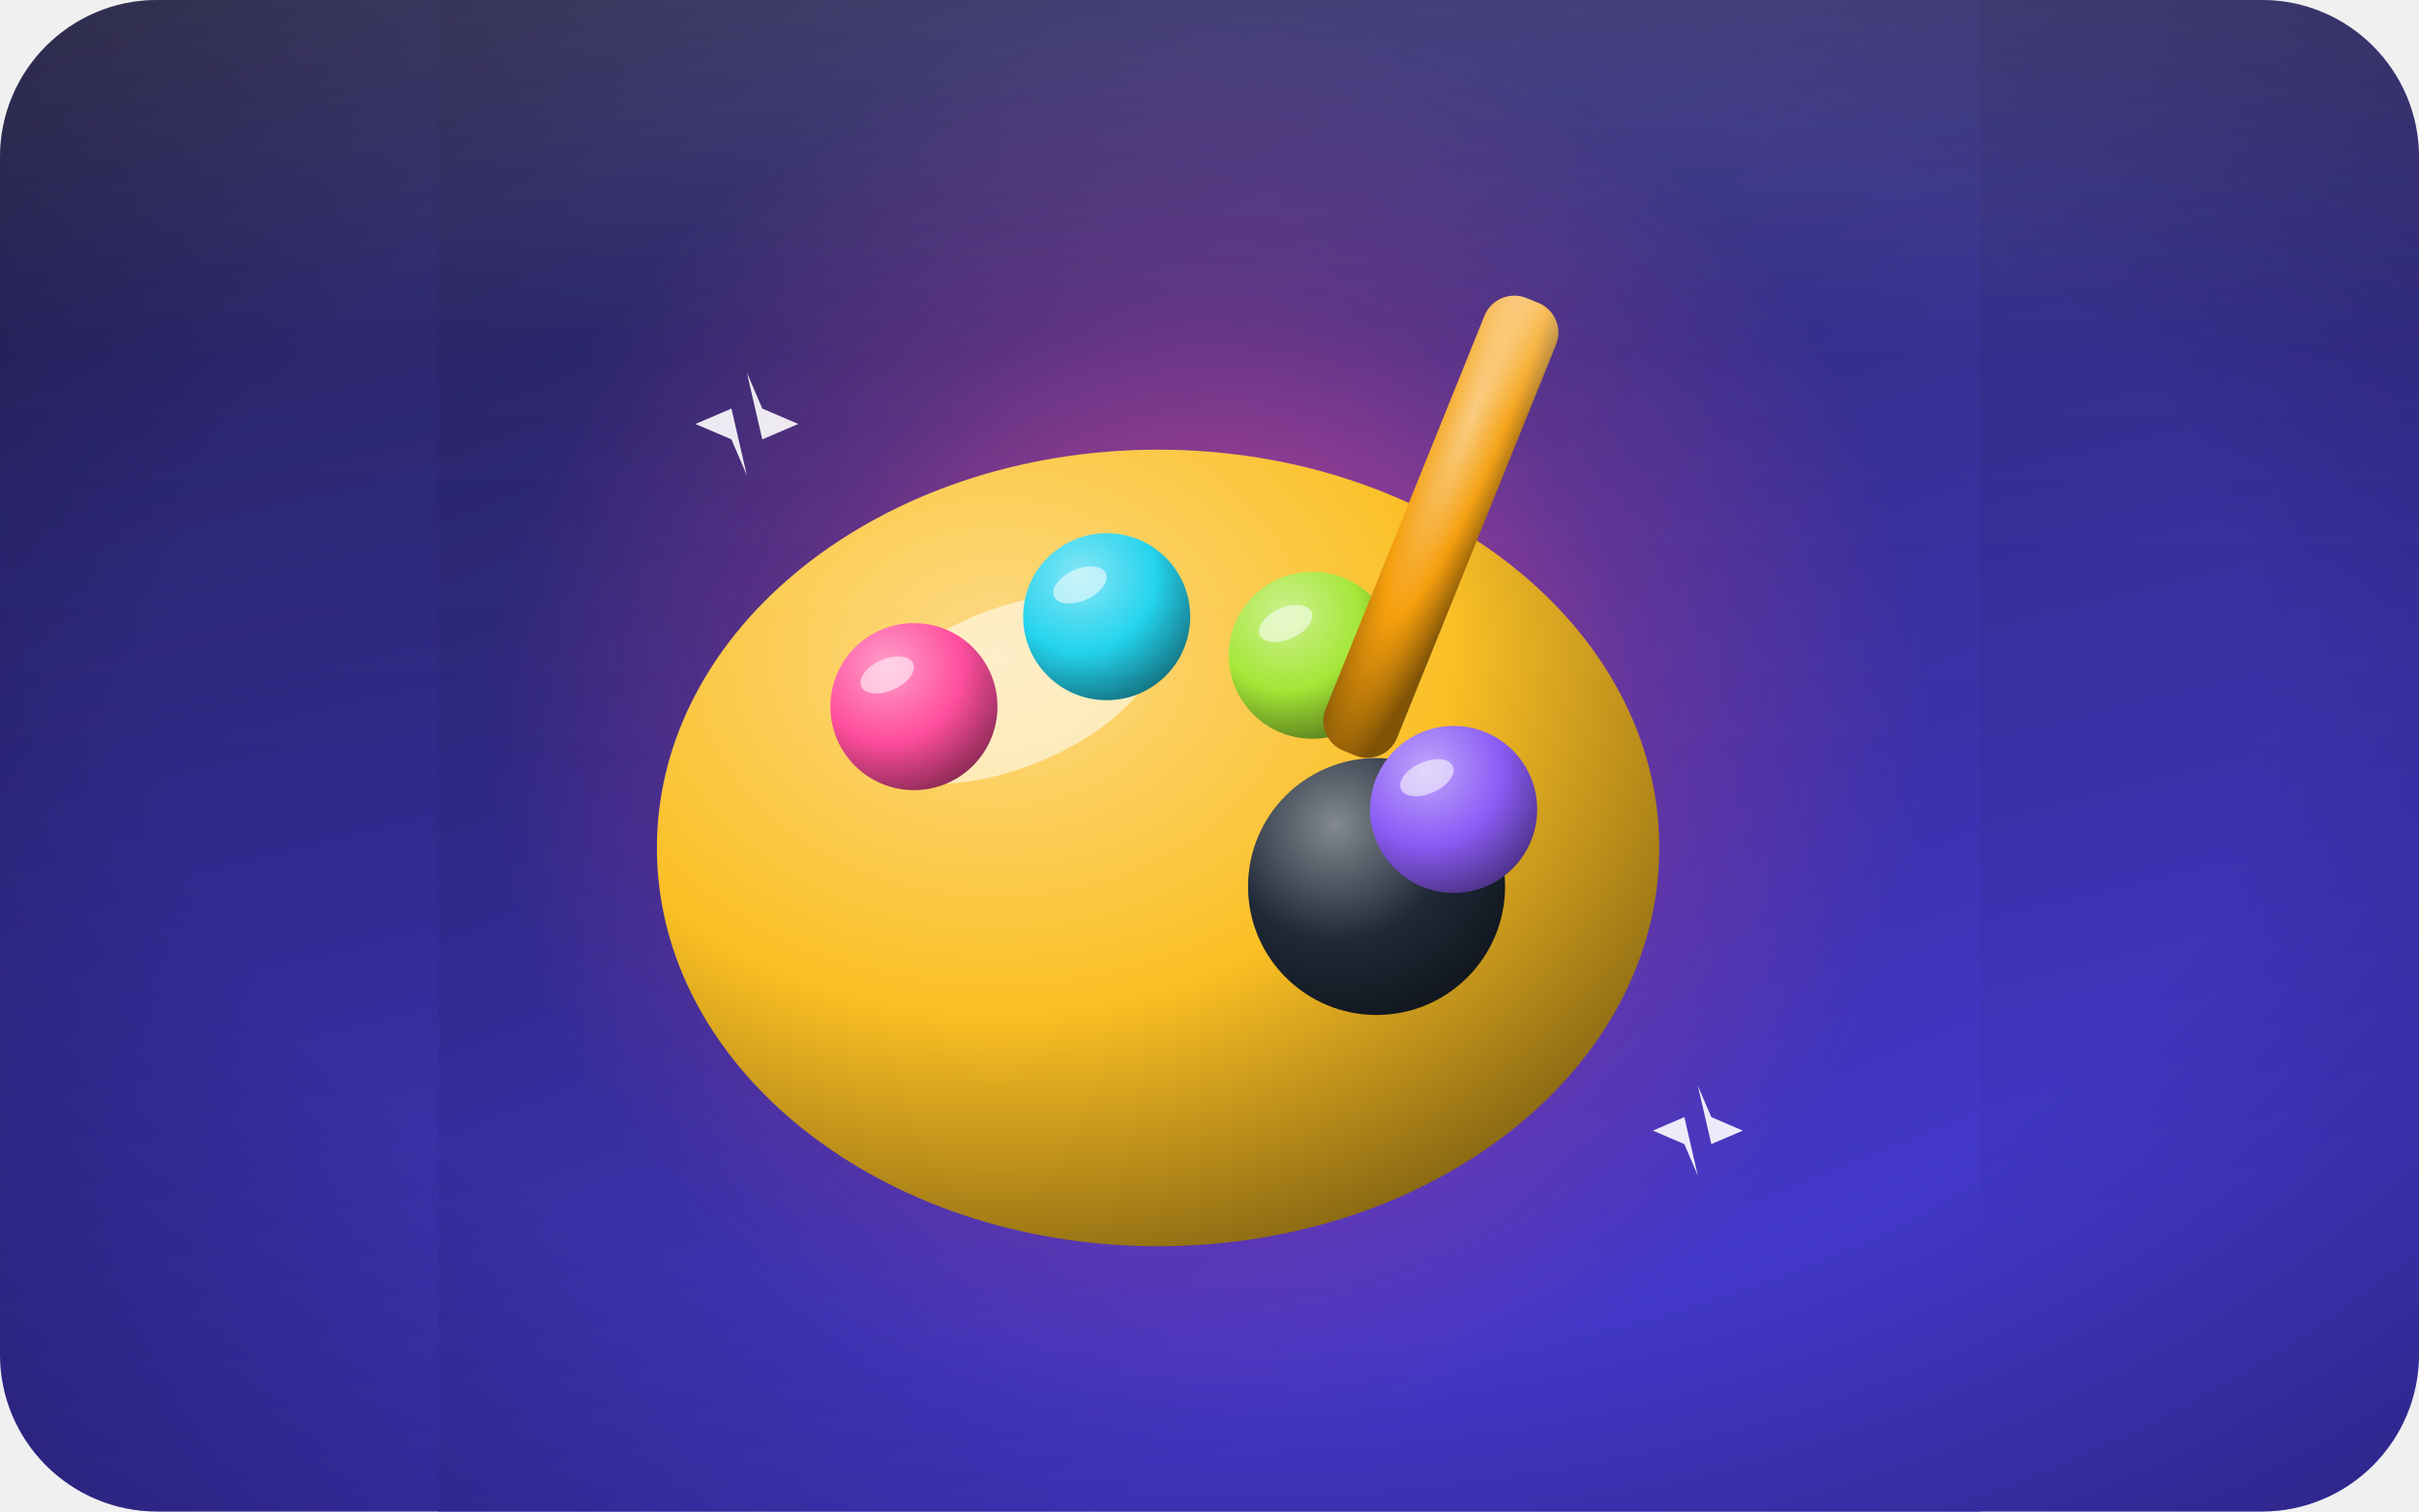
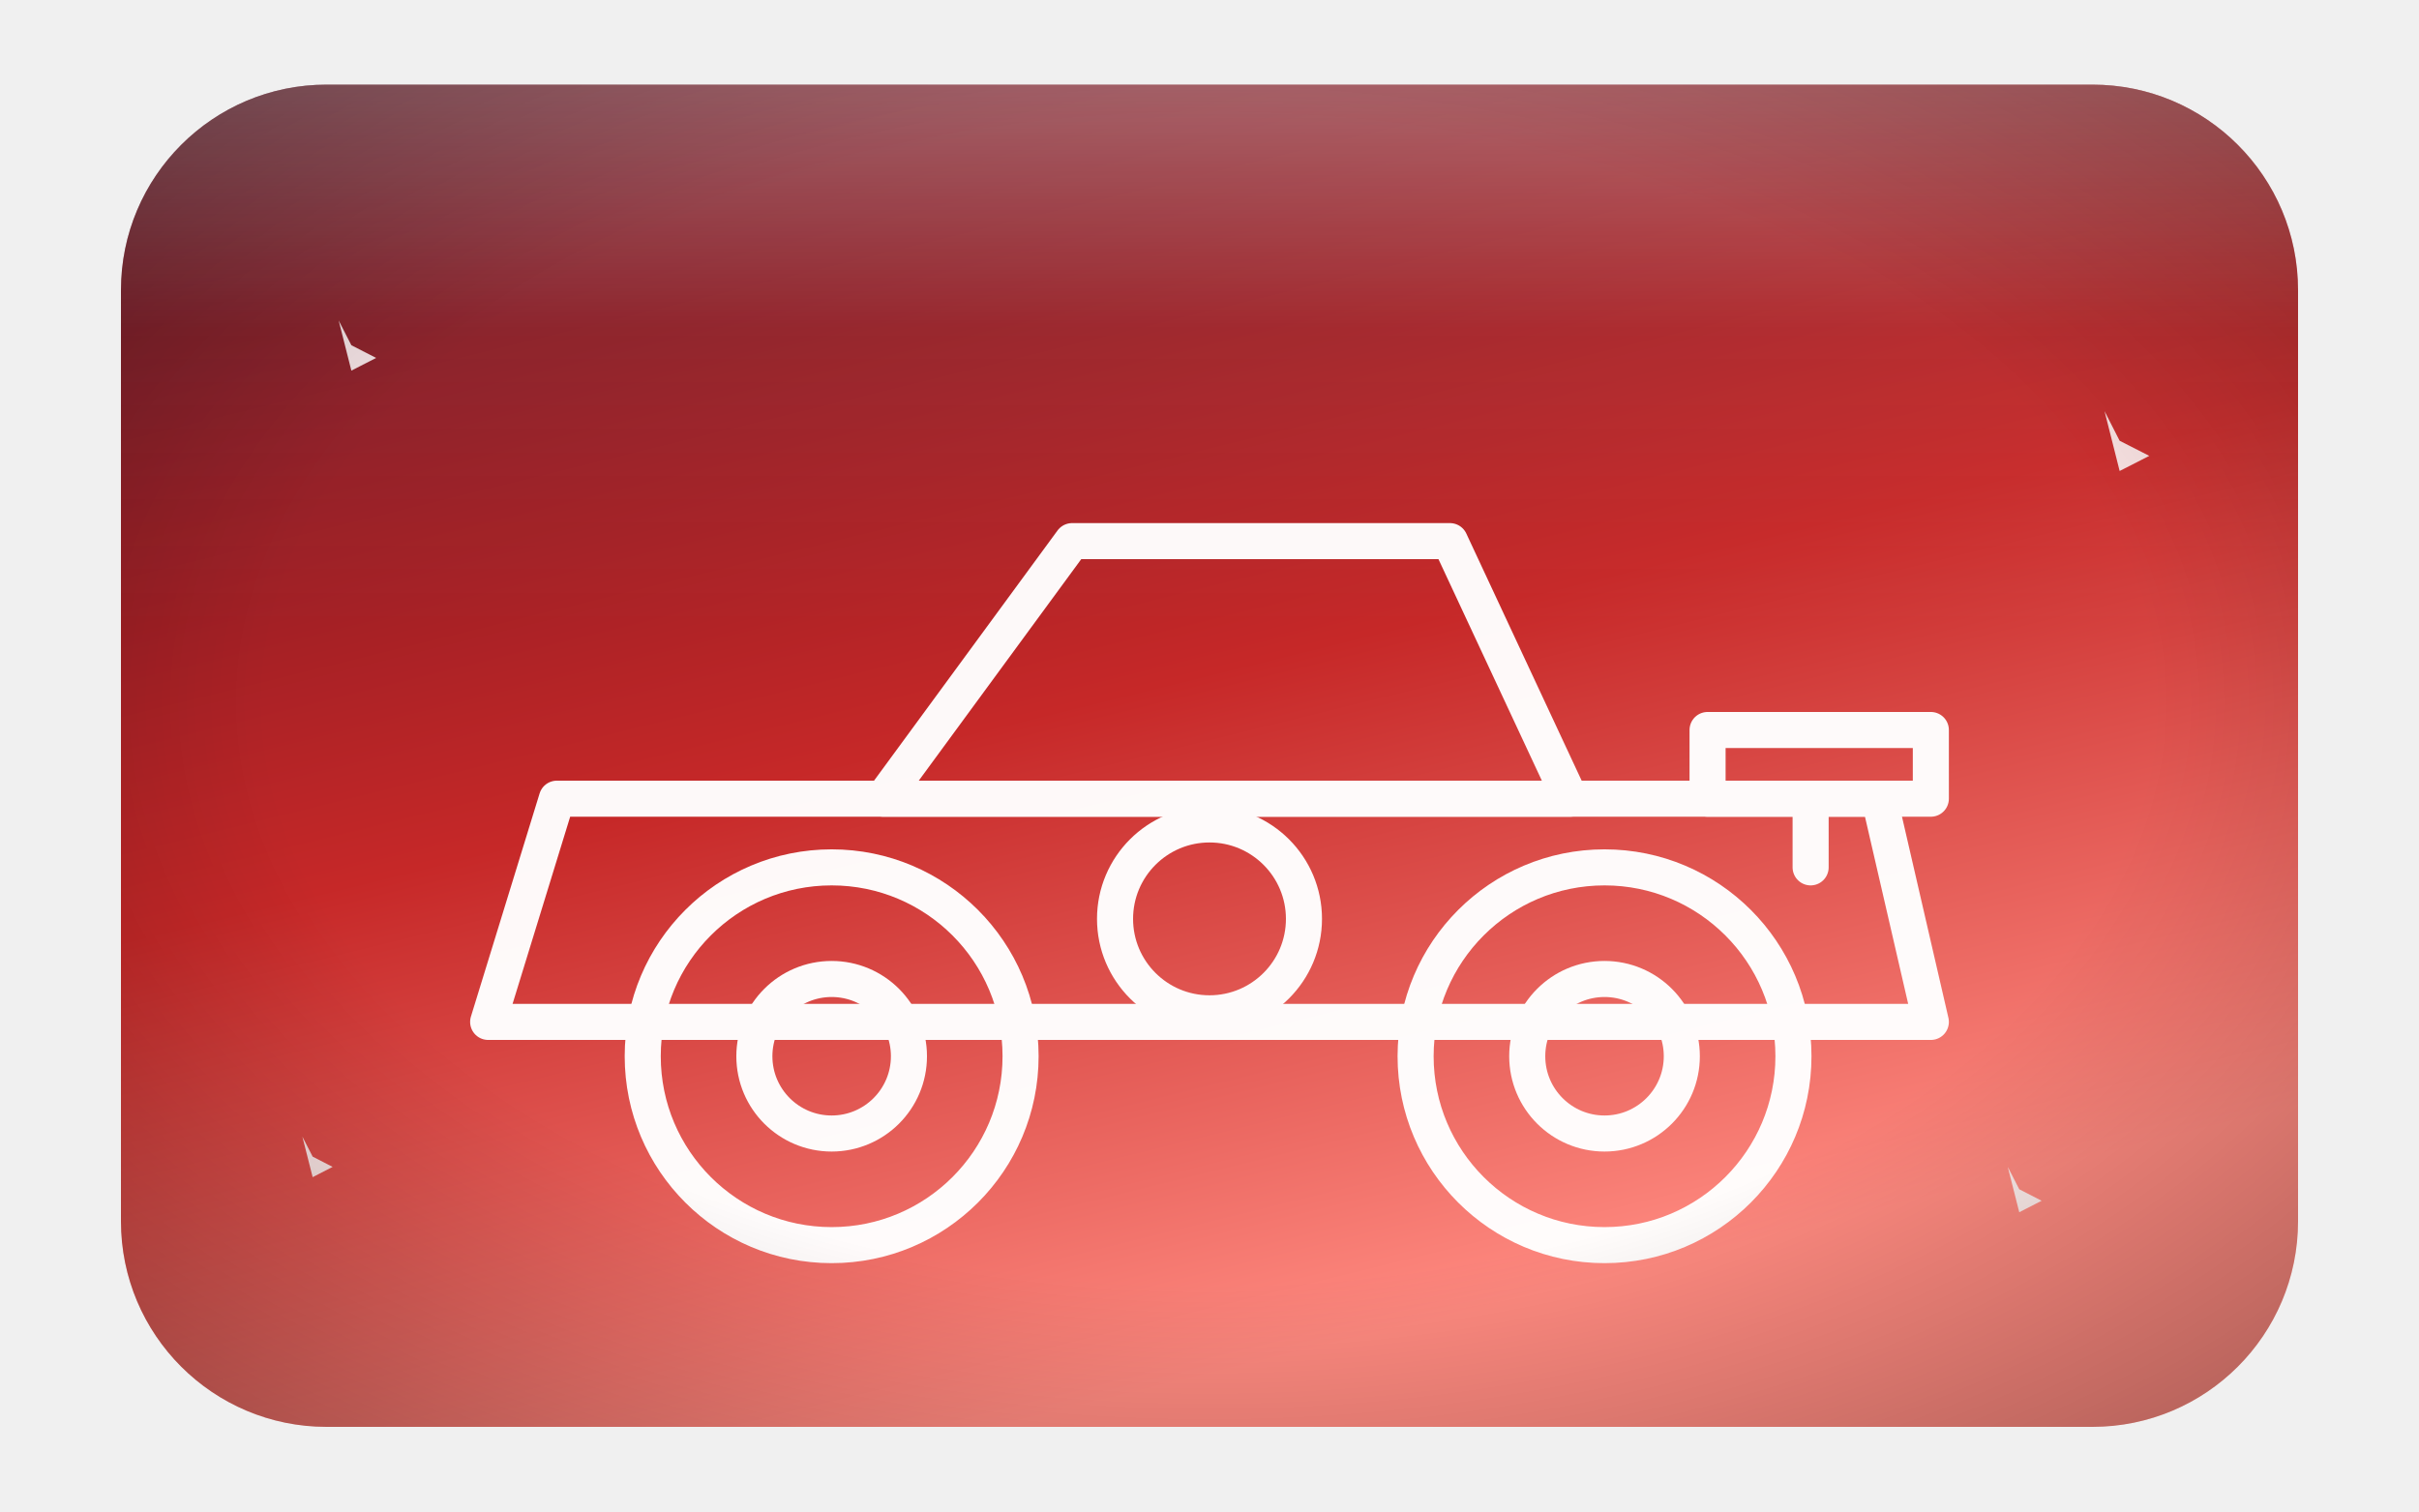
<svg xmlns="http://www.w3.org/2000/svg" viewBox="0 0 400 250" width="400" height="250" role="img">
  <defs>
-     <linearGradient id="a27_bg" x1="0" y1="0" x2="0.4" y2="1">
-       <stop offset="0%" stop-color="#1e1b4b" />
-       <stop offset="100%" stop-color="#4338ca" />
+     <linearGradient id="o27_bg" x1="0" y1="0" x2="0.4" y2="1">
+       <stop offset="0%" stop-color="#5c0f1e" />
+       <stop offset="55%" stop-color="#c62828" />
+       <stop offset="100%" stop-color="#ff8a80" />
    </linearGradient>
-     <linearGradient id="a27_sheen" x1="0" y1="0" x2="0" y2="1">
-       <stop offset="0%" stop-color="#ffffff" stop-opacity="0.30" />
-       <stop offset="45%" stop-color="#ffffff" stop-opacity="0.05" />
-       <stop offset="100%" stop-color="#ffffff" stop-opacity="0" />
+     <linearGradient id="o27_sheen" x1="0" y1="0" x2="0" y2="1">
+       <stop offset="0%" stop-color="#fff" stop-opacity="0.32" />
+       <stop offset="45%" stop-color="#fff" stop-opacity="0.05" />
+       <stop offset="100%" stop-color="#fff" stop-opacity="0" />
    </linearGradient>
-     <radialGradient id="a27_vig" cx="50%" cy="46%" r="72%">
-       <stop offset="60%" stop-color="#000000" stop-opacity="0" />
-       <stop offset="100%" stop-color="#000000" stop-opacity="0.32" />
+     <radialGradient id="o27_vig" cx="50%" cy="46%" r="72%">
+       <stop offset="60%" stop-color="#000" stop-opacity="0" />
+       <stop offset="100%" stop-color="#000" stop-opacity="0.30" />
    </radialGradient>
-     <clipPath id="a27_card">
-       <rect width="240" height="240" rx="34" />
-     </clipPath>
-     <radialGradient id="a27_bl1" cx="50%" cy="50%" r="50%">
-       <stop offset="0%" stop-color="#ff4d9d" stop-opacity="0.80" />
-       <stop offset="60%" stop-color="#ff4d9d" stop-opacity="0.21" />
-       <stop offset="100%" stop-color="#ff4d9d" stop-opacity="0" />
-     </radialGradient>
-     <radialGradient id="a27_g2" cx="34%" cy="26%" r="82%">
-       <stop offset="0%" stop-color="#fcdb86" />
-       <stop offset="55%" stop-color="#fbbf24" />
-       <stop offset="100%" stop-color="#826312" />
-     </radialGradient>
-     <radialGradient id="a27_g3" cx="34%" cy="26%" r="82%">
-       <stop offset="0%" stop-color="#838991" />
-       <stop offset="55%" stop-color="#1f2937" />
-       <stop offset="100%" stop-color="#10151c" />
-     </radialGradient>
-     <radialGradient id="a27_g4" cx="34%" cy="26%" r="82%">
-       <stop offset="0%" stop-color="#ff9dc9" />
-       <stop offset="55%" stop-color="#ff4d9d" />
-       <stop offset="100%" stop-color="#842851" />
-     </radialGradient>
-     <radialGradient id="a27_g5" cx="34%" cy="26%" r="82%">
-       <stop offset="0%" stop-color="#85e6f5" />
-       <stop offset="55%" stop-color="#22d3ee" />
-       <stop offset="100%" stop-color="#116d7b" />
-     </radialGradient>
-     <radialGradient id="a27_g6" cx="34%" cy="26%" r="82%">
-       <stop offset="0%" stop-color="#ccf18f" />
-       <stop offset="55%" stop-color="#a3e635" />
-       <stop offset="100%" stop-color="#54771b" />
-     </radialGradient>
-     <radialGradient id="a27_g7" cx="34%" cy="26%" r="82%">
-       <stop offset="0%" stop-color="#bfa5fa" />
-       <stop offset="55%" stop-color="#8b5cf6" />
-       <stop offset="100%" stop-color="#482f7f" />
-     </radialGradient>
-     <radialGradient id="a27_g8" cx="34%" cy="26%" r="82%">
-       <stop offset="0%" stop-color="#f9c978" />
-       <stop offset="55%" stop-color="#f59e0b" />
-       <stop offset="100%" stop-color="#7f5205" />
-     </radialGradient>
-     <clipPath id="a27_card2">
-       <rect width="400" height="250" rx="26" />
+     <clipPath id="o27_card">
+       <rect x="20" y="14" width="360" height="222" rx="34" />
    </clipPath>
  </defs>
-   <g clip-path="url(#a27_card2)">
-     <rect width="400" height="250" fill="url(#a27_bg)" />
-     <g transform="translate(72.50,0) scale(1.0625)">
-       <rect width="240" height="240" fill="url(#a27_bg)" />
-       <circle cx="120" cy="112.8" r="112" fill="url(#a27_bl1)" />
-       <ellipse cx="112" cy="132" rx="78" ry="62" fill="url(#a27_g2)" />
-       <ellipse cx="88.6" cy="107.2" rx="24.96" ry="12.4" fill="#ffffff" opacity="0.55" transform="rotate(-22 88.6 107.2)" />
-       <circle cx="146" cy="138" r="20" fill="url(#a27_g3)" />
-       <circle cx="74" cy="110" r="13" fill="url(#a27_g4)" />
-       <ellipse cx="69.84" cy="105.06" rx="4.42" ry="2.47" fill="#ffffff" opacity="0.55" transform="rotate(-24 69.84 105.06)" />
-       <circle cx="104" cy="96" r="13" fill="url(#a27_g5)" />
-       <ellipse cx="99.84" cy="91.06" rx="4.42" ry="2.47" fill="#ffffff" opacity="0.55" transform="rotate(-24 99.84 91.06)" />
-       <circle cx="136" cy="102" r="13" fill="url(#a27_g6)" />
-       <ellipse cx="131.84" cy="97.06" rx="4.42" ry="2.47" fill="#ffffff" opacity="0.55" transform="rotate(-24 131.84 97.06)" />
-       <circle cx="158" cy="126" r="13" fill="url(#a27_g7)" />
-       <ellipse cx="153.84" cy="121.06" rx="4.42" ry="2.47" fill="#ffffff" opacity="0.55" transform="rotate(-24 153.84 121.06)" />
-       <rect x="150" y="44" width="12" height="76" rx="5" fill="url(#a27_g8)" transform="rotate(22 156 82)" />
-       <rect x="150" y="44" width="12" height="41.8" rx="5" fill="url(#a27_sheen)" transform="rotate(22 156 82)" />
-       <path d="M48 58 L50.4 63.6 L56 66 L50.4 68.4 Z M48 74 L45.6 68.4 L40 66 L45.6 63.6 Z" fill="#ffffff" opacity="0.90" />
-       <path d="M196 169 L198.1 173.9 L203 176 L198.1 178.1 Z M196 183 L193.9 178.1 L189 176 L193.9 173.9 Z" fill="#ffffff" opacity="0.90" />
+   <rect x="20" y="14" width="360" height="222" rx="34" fill="url(#o27_bg)" />
+   <g clip-path="url(#o27_card)">
+     <rect x="20" y="14" width="360" height="90" fill="url(#o27_sheen)" />
+     <g transform="translate(58.0,18.5) scale(1.420)" fill="none" stroke="#fff" stroke-width="4.2" stroke-linecap="round" stroke-linejoin="round" opacity="0.97">
+       <polygon points="16.0,106.0 184.0,106.0 178.0,80.0 24.0,80.0" />
+       <polygon points="62.0,80.0 84.0,50.0 128.0,50.0 142.0,80.0" />
+       <rect x="158" y="72.0" width="26" height="8" />
+       <line x1="170.0" y1="80.0" x2="170.0" y2="88.0" />
+       <circle cx="56.0" cy="110.0" r="22.0" />
+       <circle cx="56.0" cy="110.0" r="9.0" />
+       <circle cx="146.0" cy="110.0" r="22.0" />
+       <circle cx="146.0" cy="110.0" r="9.0" />
+       <circle cx="100.0" cy="94.0" r="11.0" />
    </g>
-     <rect width="400" height="125" fill="url(#a27_sheen)" opacity="0.5" />
-     <rect width="400" height="250" fill="url(#a27_vig)" />
+     <path d="M 56 53 l 2.1 4.1 l 4.1 2.1 l -4.1 2.1 Z" fill="#fff" opacity="0.85" />
+     <path d="M 348 68 l 2.5 4.9 l 4.9 2.5 l -4.9 2.5 Z" fill="#fff" opacity="0.85" />
+     <path d="M 332 193 l 1.9 3.7 l 3.7 1.9 l -3.7 1.9 Z" fill="#fff" opacity="0.85" />
+     <path d="M 50 188 l 1.7 3.3 l 3.3 1.7 l -3.3 1.7 Z" fill="#fff" opacity="0.85" />
+     <rect x="20" y="14" width="360" height="222" rx="34" fill="url(#o27_vig)" />
  </g>
</svg>
